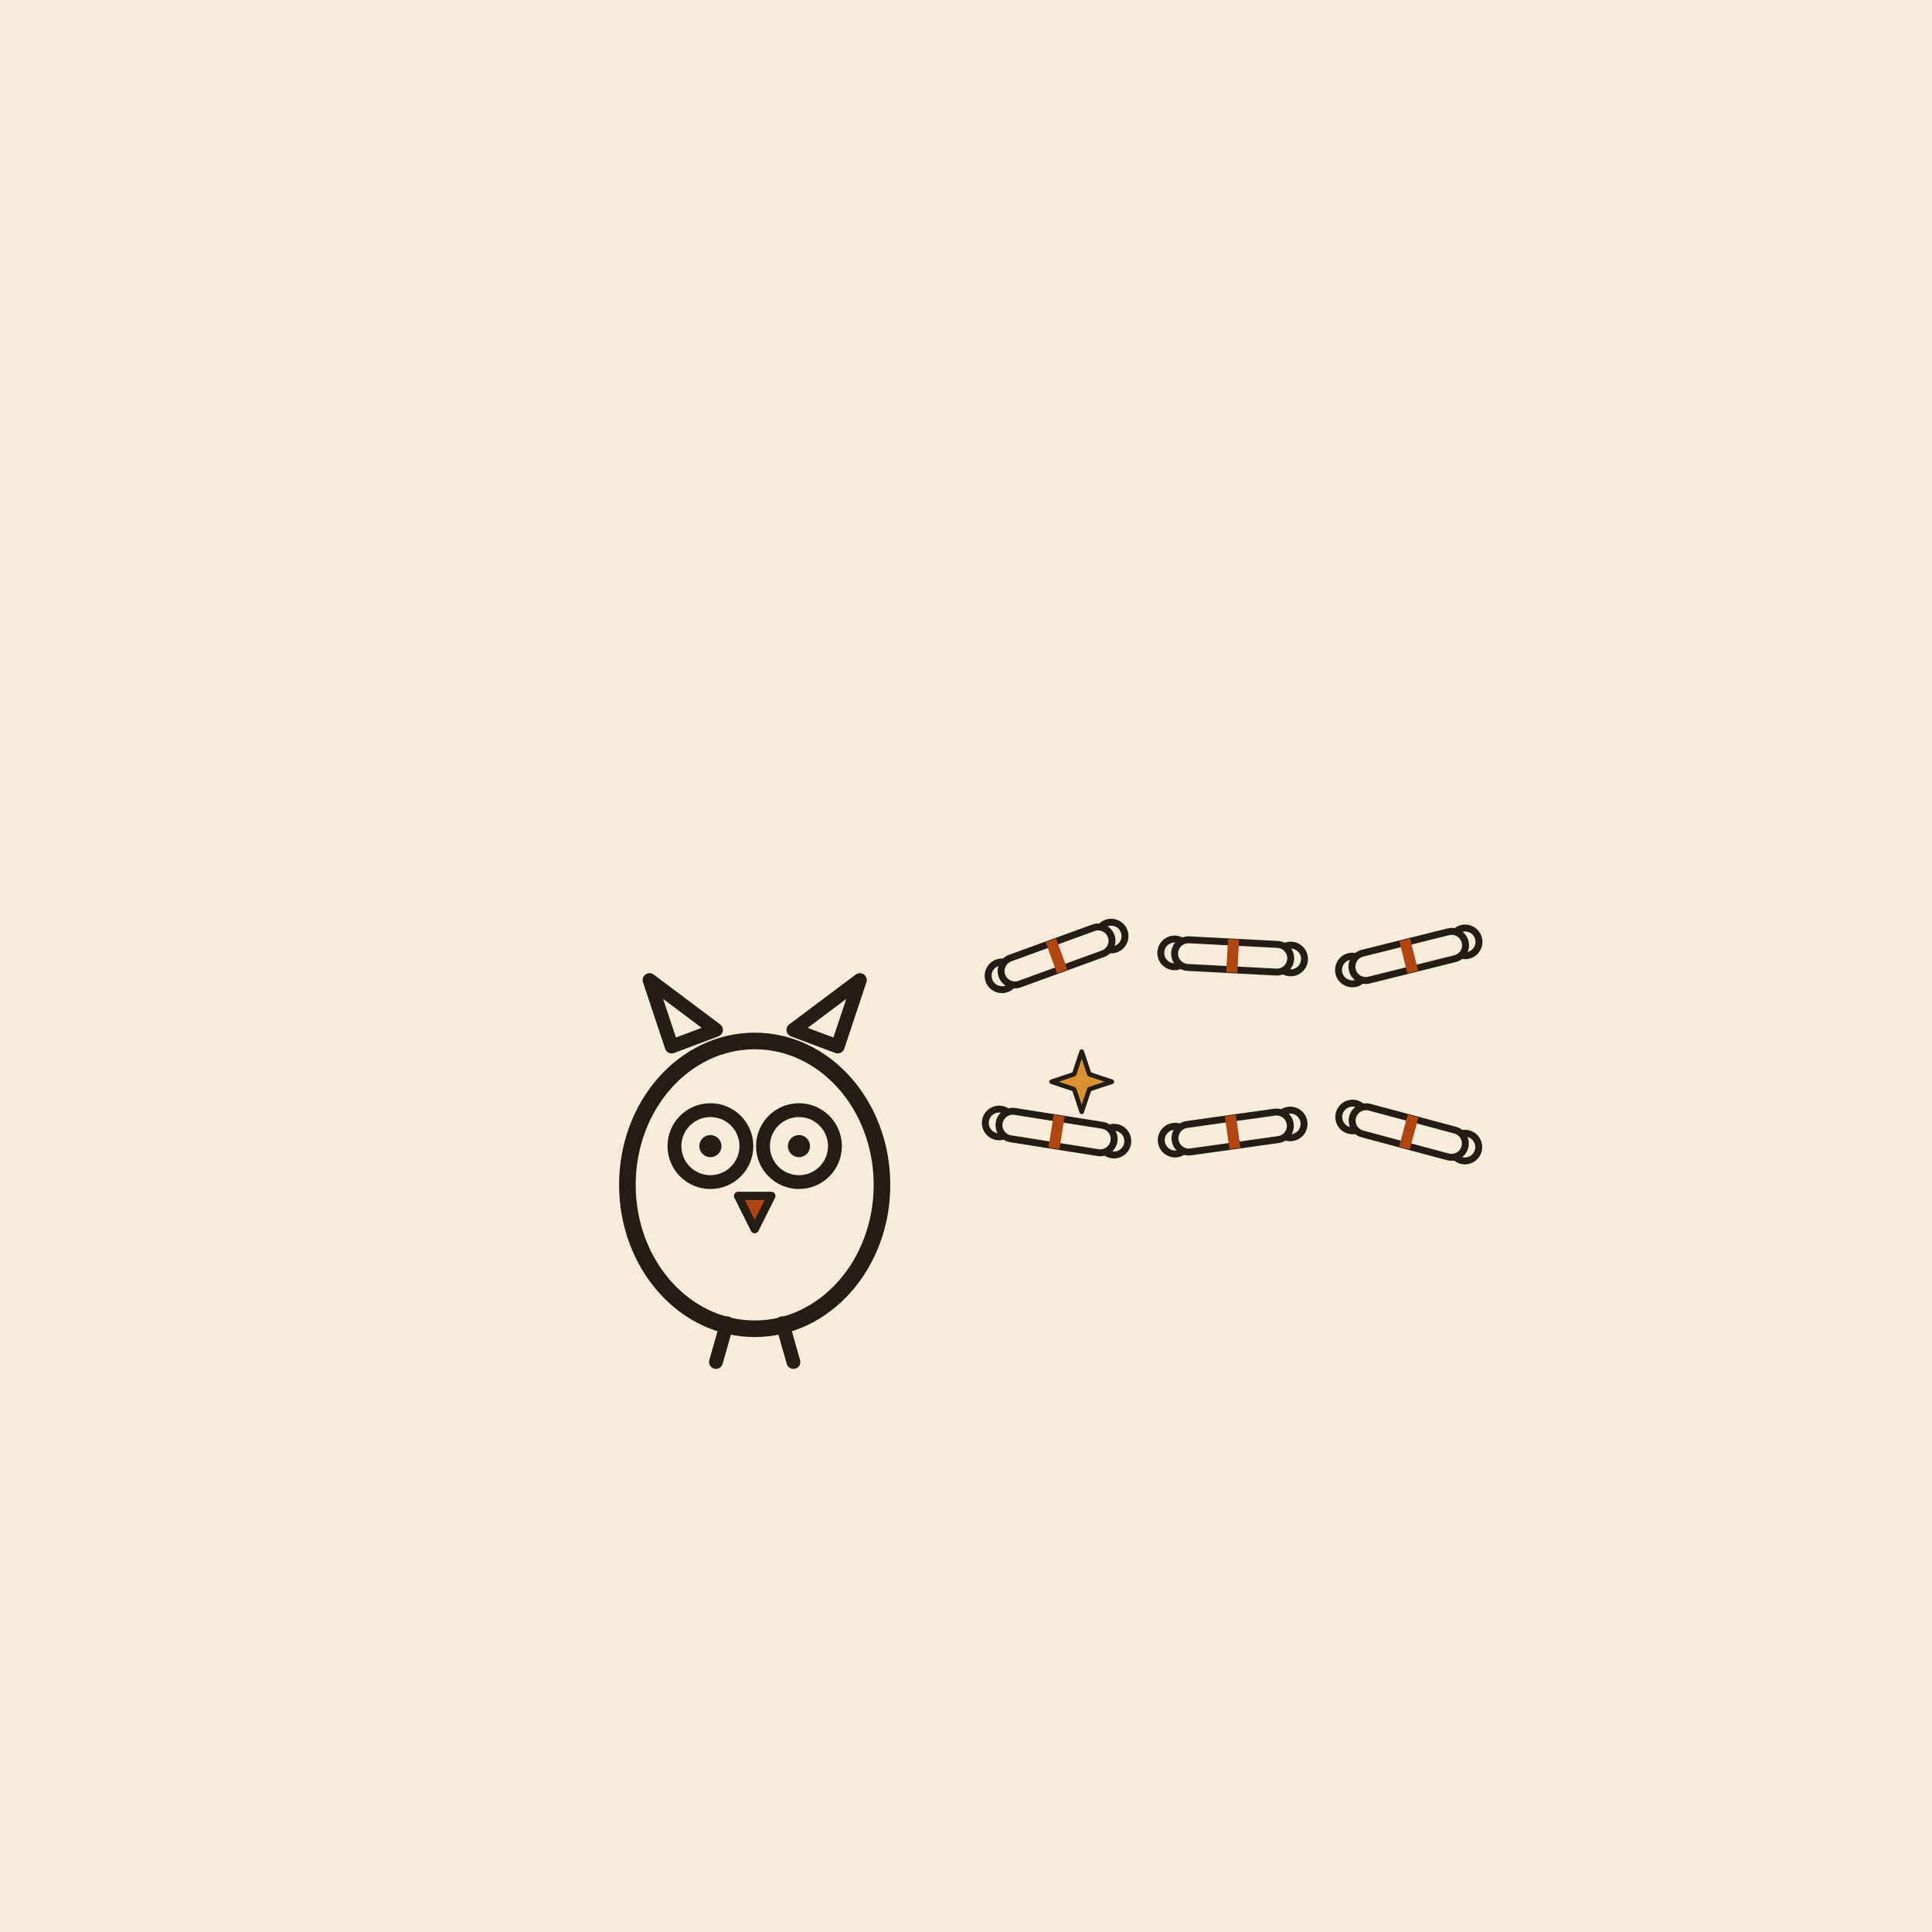
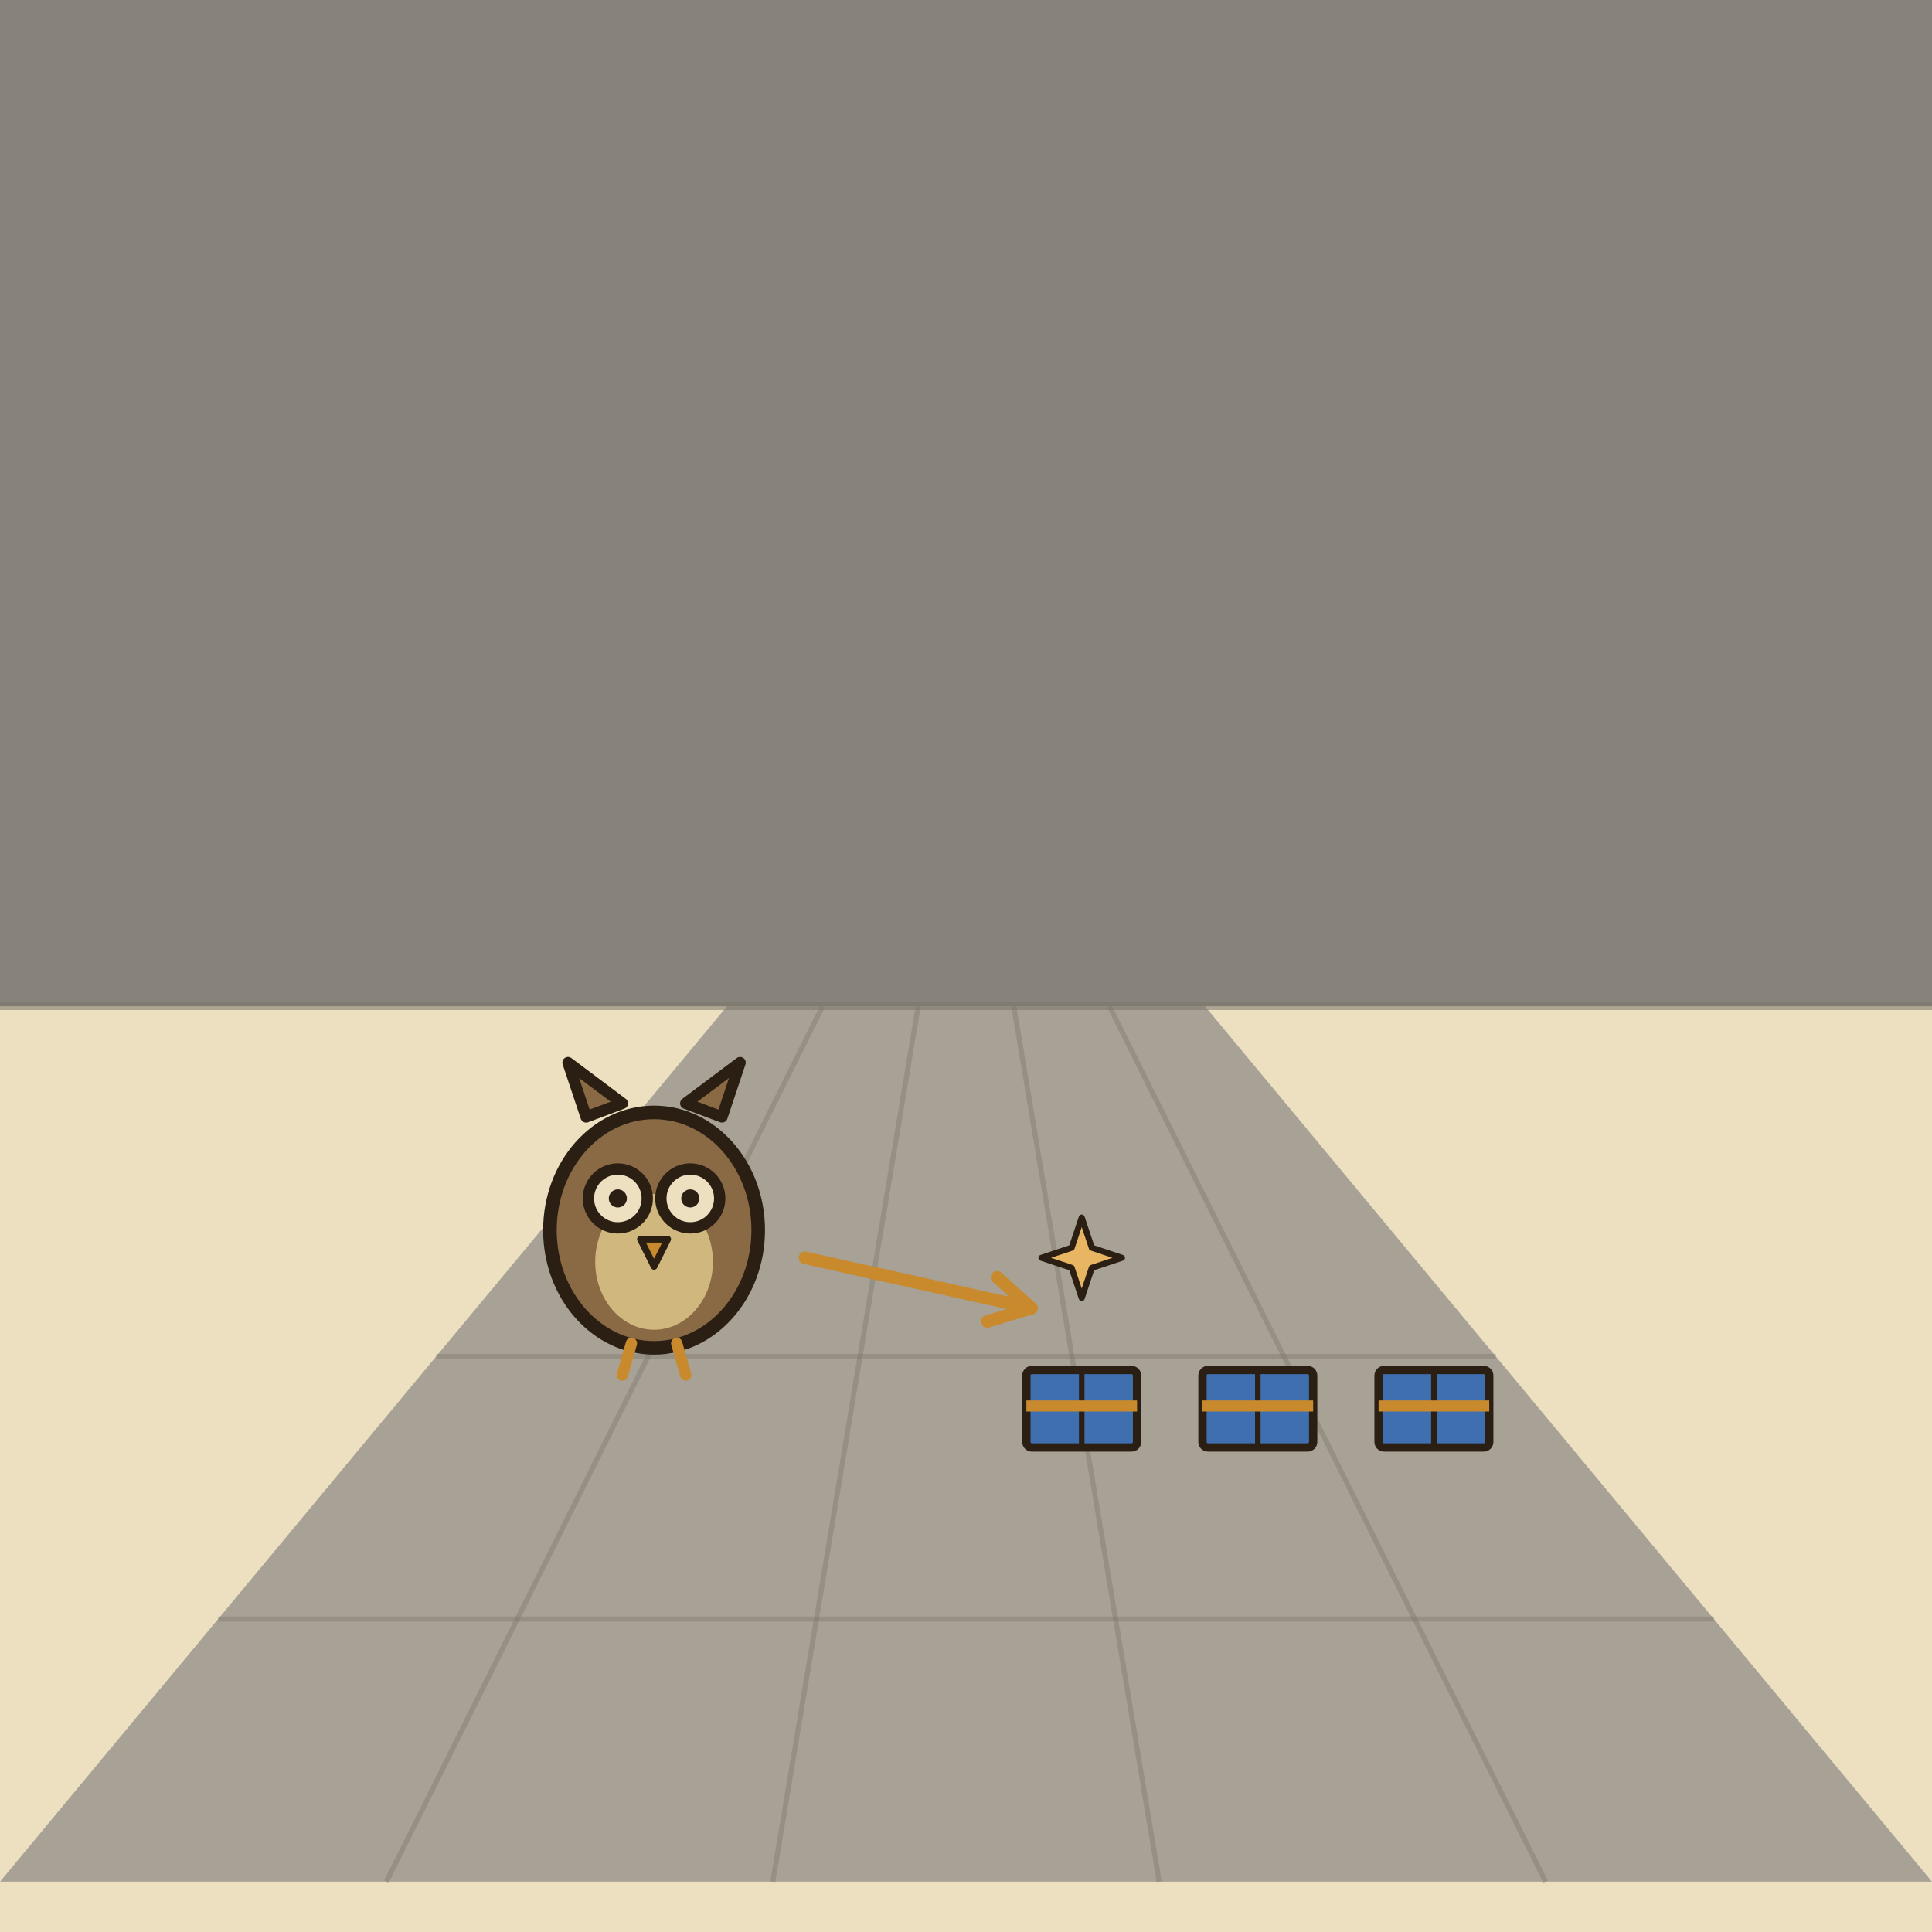
<svg xmlns="http://www.w3.org/2000/svg" viewBox="0 0 768 768">
-   <rect x="0" y="0" width="768" height="768" fill="#f6ecd9" />
-   <g transform="translate(300,460) scale(1.1)">
-     <ellipse cx="0" cy="10" rx="46" ry="52" fill="#f6ecd9" stroke="#241d15" stroke-width="6" />
-     <path d="M -30,-40 L -38,-64 L -14,-46 Z" fill="#f6ecd9" stroke="#241d15" stroke-width="5" stroke-linejoin="round" />
-     <path d="M 30,-40 L 38,-64 L 14,-46 Z" fill="#f6ecd9" stroke="#241d15" stroke-width="5" stroke-linejoin="round" />
-     <circle cx="-16" cy="-4" r="13" fill="#f6ecd9" stroke="#241d15" stroke-width="5" />
-     <circle cx="-16" cy="-4" r="4" fill="#241d15" />
-     <circle cx="16" cy="-4" r="13" fill="#f6ecd9" stroke="#241d15" stroke-width="5" />
-     <circle cx="16" cy="-4" r="4" fill="#241d15" />
-     <path d="M -6,14 L 6,14 L 0,26 Z" fill="#b1450e" stroke="#241d15" stroke-width="3" stroke-linejoin="round" />
-     <line x1="-10" y1="60" x2="-14" y2="74" stroke="#241d15" stroke-width="5" stroke-linecap="round" />
-     <line x1="10" y1="60" x2="14" y2="74" stroke="#241d15" stroke-width="5" stroke-linecap="round" />
+   <rect x="0" y="0" width="768" height="768" fill="#ece0c0" />
+   <rect x="0" y="0" width="768" height="400" fill="#87837a" />
+   <polygon points="289,400 479,400 768,748 0,748" fill="#a8a196" />
+   <line x1="327.0" y1="400" x2="153.6" y2="748" stroke="#7a7468" stroke-width="2" opacity="0.4" />
+   <line x1="365.0" y1="400" x2="307.2" y2="748" stroke="#7a7468" stroke-width="2" opacity="0.4" />
+   <line x1="403.0" y1="400" x2="460.8" y2="748" stroke="#7a7468" stroke-width="2" opacity="0.4" />
+   <line x1="441.0" y1="400" x2="614.4" y2="748" stroke="#7a7468" stroke-width="2" opacity="0.4" />
+   <line x1="173.4" y1="539.2" x2="594.6" y2="539.2" stroke="#7a7468" stroke-width="2" opacity="0.4" />
+   <line x1="86.7" y1="643.6" x2="681.3" y2="643.6" stroke="#7a7468" stroke-width="2" opacity="0.4" />
+   <line x1="0" y1="400" x2="768" y2="400" stroke="#7a7468" stroke-width="3" opacity="0.55" />
+   <path d="M 65.0,280 L 65.0,60 Q 65.0,-50.0 110,-50.0 Q 155.0,-50.0 155.0,60 L 155.0,280" fill="none" stroke="#87837a" stroke-width="10" opacity="0.7" />
+   <path d="M 613.0,280 L 613.0,60 Q 613.0,-50.0 658,-50.0 Q 703.0,-50.0 703.0,60 L 703.0,280" fill="none" stroke="#87837a" stroke-width="10" opacity="0.7" />
+   <g transform="translate(260,480) scale(0.9)">
+     <ellipse cx="0" cy="10" rx="46" ry="52" fill="#8a6a44" stroke="#2b1f14" stroke-width="6" />
+     <ellipse cx="0" cy="24" rx="26" ry="30" fill="#dcc487" opacity="0.85" />
+     <path d="M -30,-40 L -38,-64 L -14,-46 Z" fill="#8a6a44" stroke="#2b1f14" stroke-width="5" stroke-linejoin="round" />
+     <path d="M 30,-40 L 38,-64 L 14,-46 Z" fill="#8a6a44" stroke="#2b1f14" stroke-width="5" stroke-linejoin="round" />
+     <circle cx="-16" cy="-4" r="13" fill="#ece0c0" stroke="#2b1f14" stroke-width="5" />
+     <circle cx="-16" cy="-4" r="4" fill="#2b1f14" />
+     <circle cx="16" cy="-4" r="13" fill="#ece0c0" stroke="#2b1f14" stroke-width="5" />
+     <circle cx="16" cy="-4" r="4" fill="#2b1f14" />
+     <path d="M -6,14 L 6,14 L 0,26 Z" fill="#c98a2e" stroke="#2b1f14" stroke-width="3" stroke-linejoin="round" />
+     <line x1="-10" y1="60" x2="-14" y2="74" stroke="#c98a2e" stroke-width="5" stroke-linecap="round" />
+     <line x1="10" y1="60" x2="14" y2="74" stroke="#c98a2e" stroke-width="5" stroke-linecap="round" />
  </g>
-   <g transform="translate(420,380) rotate(-20) scale(0.55)">
-     <circle cx="-42" cy="0" r="10" fill="#f6ecd9" stroke="#241d15" stroke-width="5" />
-     <circle cx="42" cy="0" r="10" fill="#f6ecd9" stroke="#241d15" stroke-width="5" />
-     <rect x="-42" y="-10" width="84" height="20" rx="10" fill="#f6ecd9" stroke="#241d15" stroke-width="5" />
-     <rect x="-4" y="-12" width="8" height="24" fill="#b1450e" />
+   <g transform="translate(430,560) rotate(0) scale(0.55)">
+     <rect x="-40" y="-28" width="80" height="56" rx="4" fill="#3f6fae" stroke="#2b1f14" stroke-width="6" />
+     <line x1="0" y1="-28" x2="0" y2="28" stroke="#2b1f14" stroke-width="4" />
+     <rect x="-40" y="-6" width="80" height="8" fill="#c98a2e" />
  </g>
-   <g transform="translate(490,380) rotate(3) scale(0.55)">
-     <circle cx="-42" cy="0" r="10" fill="#f6ecd9" stroke="#241d15" stroke-width="5" />
-     <circle cx="42" cy="0" r="10" fill="#f6ecd9" stroke="#241d15" stroke-width="5" />
-     <rect x="-42" y="-10" width="84" height="20" rx="10" fill="#f6ecd9" stroke="#241d15" stroke-width="5" />
-     <rect x="-4" y="-12" width="8" height="24" fill="#b1450e" />
+   <g transform="translate(500,560) rotate(0) scale(0.55)">
+     <rect x="-40" y="-28" width="80" height="56" rx="4" fill="#3f6fae" stroke="#2b1f14" stroke-width="6" />
+     <line x1="0" y1="-28" x2="0" y2="28" stroke="#2b1f14" stroke-width="4" />
+     <rect x="-40" y="-6" width="80" height="8" fill="#c98a2e" />
  </g>
-   <g transform="translate(560,380) rotate(-14) scale(0.55)">
-     <circle cx="-42" cy="0" r="10" fill="#f6ecd9" stroke="#241d15" stroke-width="5" />
-     <circle cx="42" cy="0" r="10" fill="#f6ecd9" stroke="#241d15" stroke-width="5" />
-     <rect x="-42" y="-10" width="84" height="20" rx="10" fill="#f6ecd9" stroke="#241d15" stroke-width="5" />
-     <rect x="-4" y="-12" width="8" height="24" fill="#b1450e" />
+   <g transform="translate(570,560) rotate(0) scale(0.55)">
+     <rect x="-40" y="-28" width="80" height="56" rx="4" fill="#3f6fae" stroke="#2b1f14" stroke-width="6" />
+     <line x1="0" y1="-28" x2="0" y2="28" stroke="#2b1f14" stroke-width="4" />
+     <rect x="-40" y="-6" width="80" height="8" fill="#c98a2e" />
  </g>
-   <g transform="translate(420,450) rotate(9) scale(0.55)">
-     <circle cx="-42" cy="0" r="10" fill="#f6ecd9" stroke="#241d15" stroke-width="5" />
-     <circle cx="42" cy="0" r="10" fill="#f6ecd9" stroke="#241d15" stroke-width="5" />
-     <rect x="-42" y="-10" width="84" height="20" rx="10" fill="#f6ecd9" stroke="#241d15" stroke-width="5" />
-     <rect x="-4" y="-12" width="8" height="24" fill="#b1450e" />
+   <g transform="translate(430,500) scale(0.8)">
+     <polygon points="0,-20 5,-5 20,0 5,5 0,20 -5,5 -20,0 -5,-5" fill="#e8b563" stroke="#2b1f14" stroke-width="3" stroke-linejoin="round" />
  </g>
-   <g transform="translate(490,450) rotate(-8) scale(0.55)">
-     <circle cx="-42" cy="0" r="10" fill="#f6ecd9" stroke="#241d15" stroke-width="5" />
-     <circle cx="42" cy="0" r="10" fill="#f6ecd9" stroke="#241d15" stroke-width="5" />
-     <rect x="-42" y="-10" width="84" height="20" rx="10" fill="#f6ecd9" stroke="#241d15" stroke-width="5" />
-     <rect x="-4" y="-12" width="8" height="24" fill="#b1450e" />
-   </g>
-   <g transform="translate(560,450) rotate(15) scale(0.55)">
-     <circle cx="-42" cy="0" r="10" fill="#f6ecd9" stroke="#241d15" stroke-width="5" />
-     <circle cx="42" cy="0" r="10" fill="#f6ecd9" stroke="#241d15" stroke-width="5" />
-     <rect x="-42" y="-10" width="84" height="20" rx="10" fill="#f6ecd9" stroke="#241d15" stroke-width="5" />
-     <rect x="-4" y="-12" width="8" height="24" fill="#b1450e" />
-   </g>
-   <g transform="translate(430,430) scale(0.6)">
-     <polygon points="0,-20 5,-5 20,0 5,5 0,20 -5,5 -20,0 -5,-5" fill="#d9922f" stroke="#241d15" stroke-width="3" stroke-linejoin="round" />
+   <g transform="scale(1.0)">
+     <line x1="320" y1="500" x2="410" y2="520" stroke="#c98a2e" stroke-width="5" stroke-linecap="round" />
+     <g transform="translate(410,520) rotate(12.52881)">
+       <line x1="0" y1="0" x2="-16" y2="-9" stroke="#c98a2e" stroke-width="5" stroke-linecap="round" />
+       <line x1="0" y1="0" x2="-16" y2="9" stroke="#c98a2e" stroke-width="5" stroke-linecap="round" />
+     </g>
  </g>
</svg>
